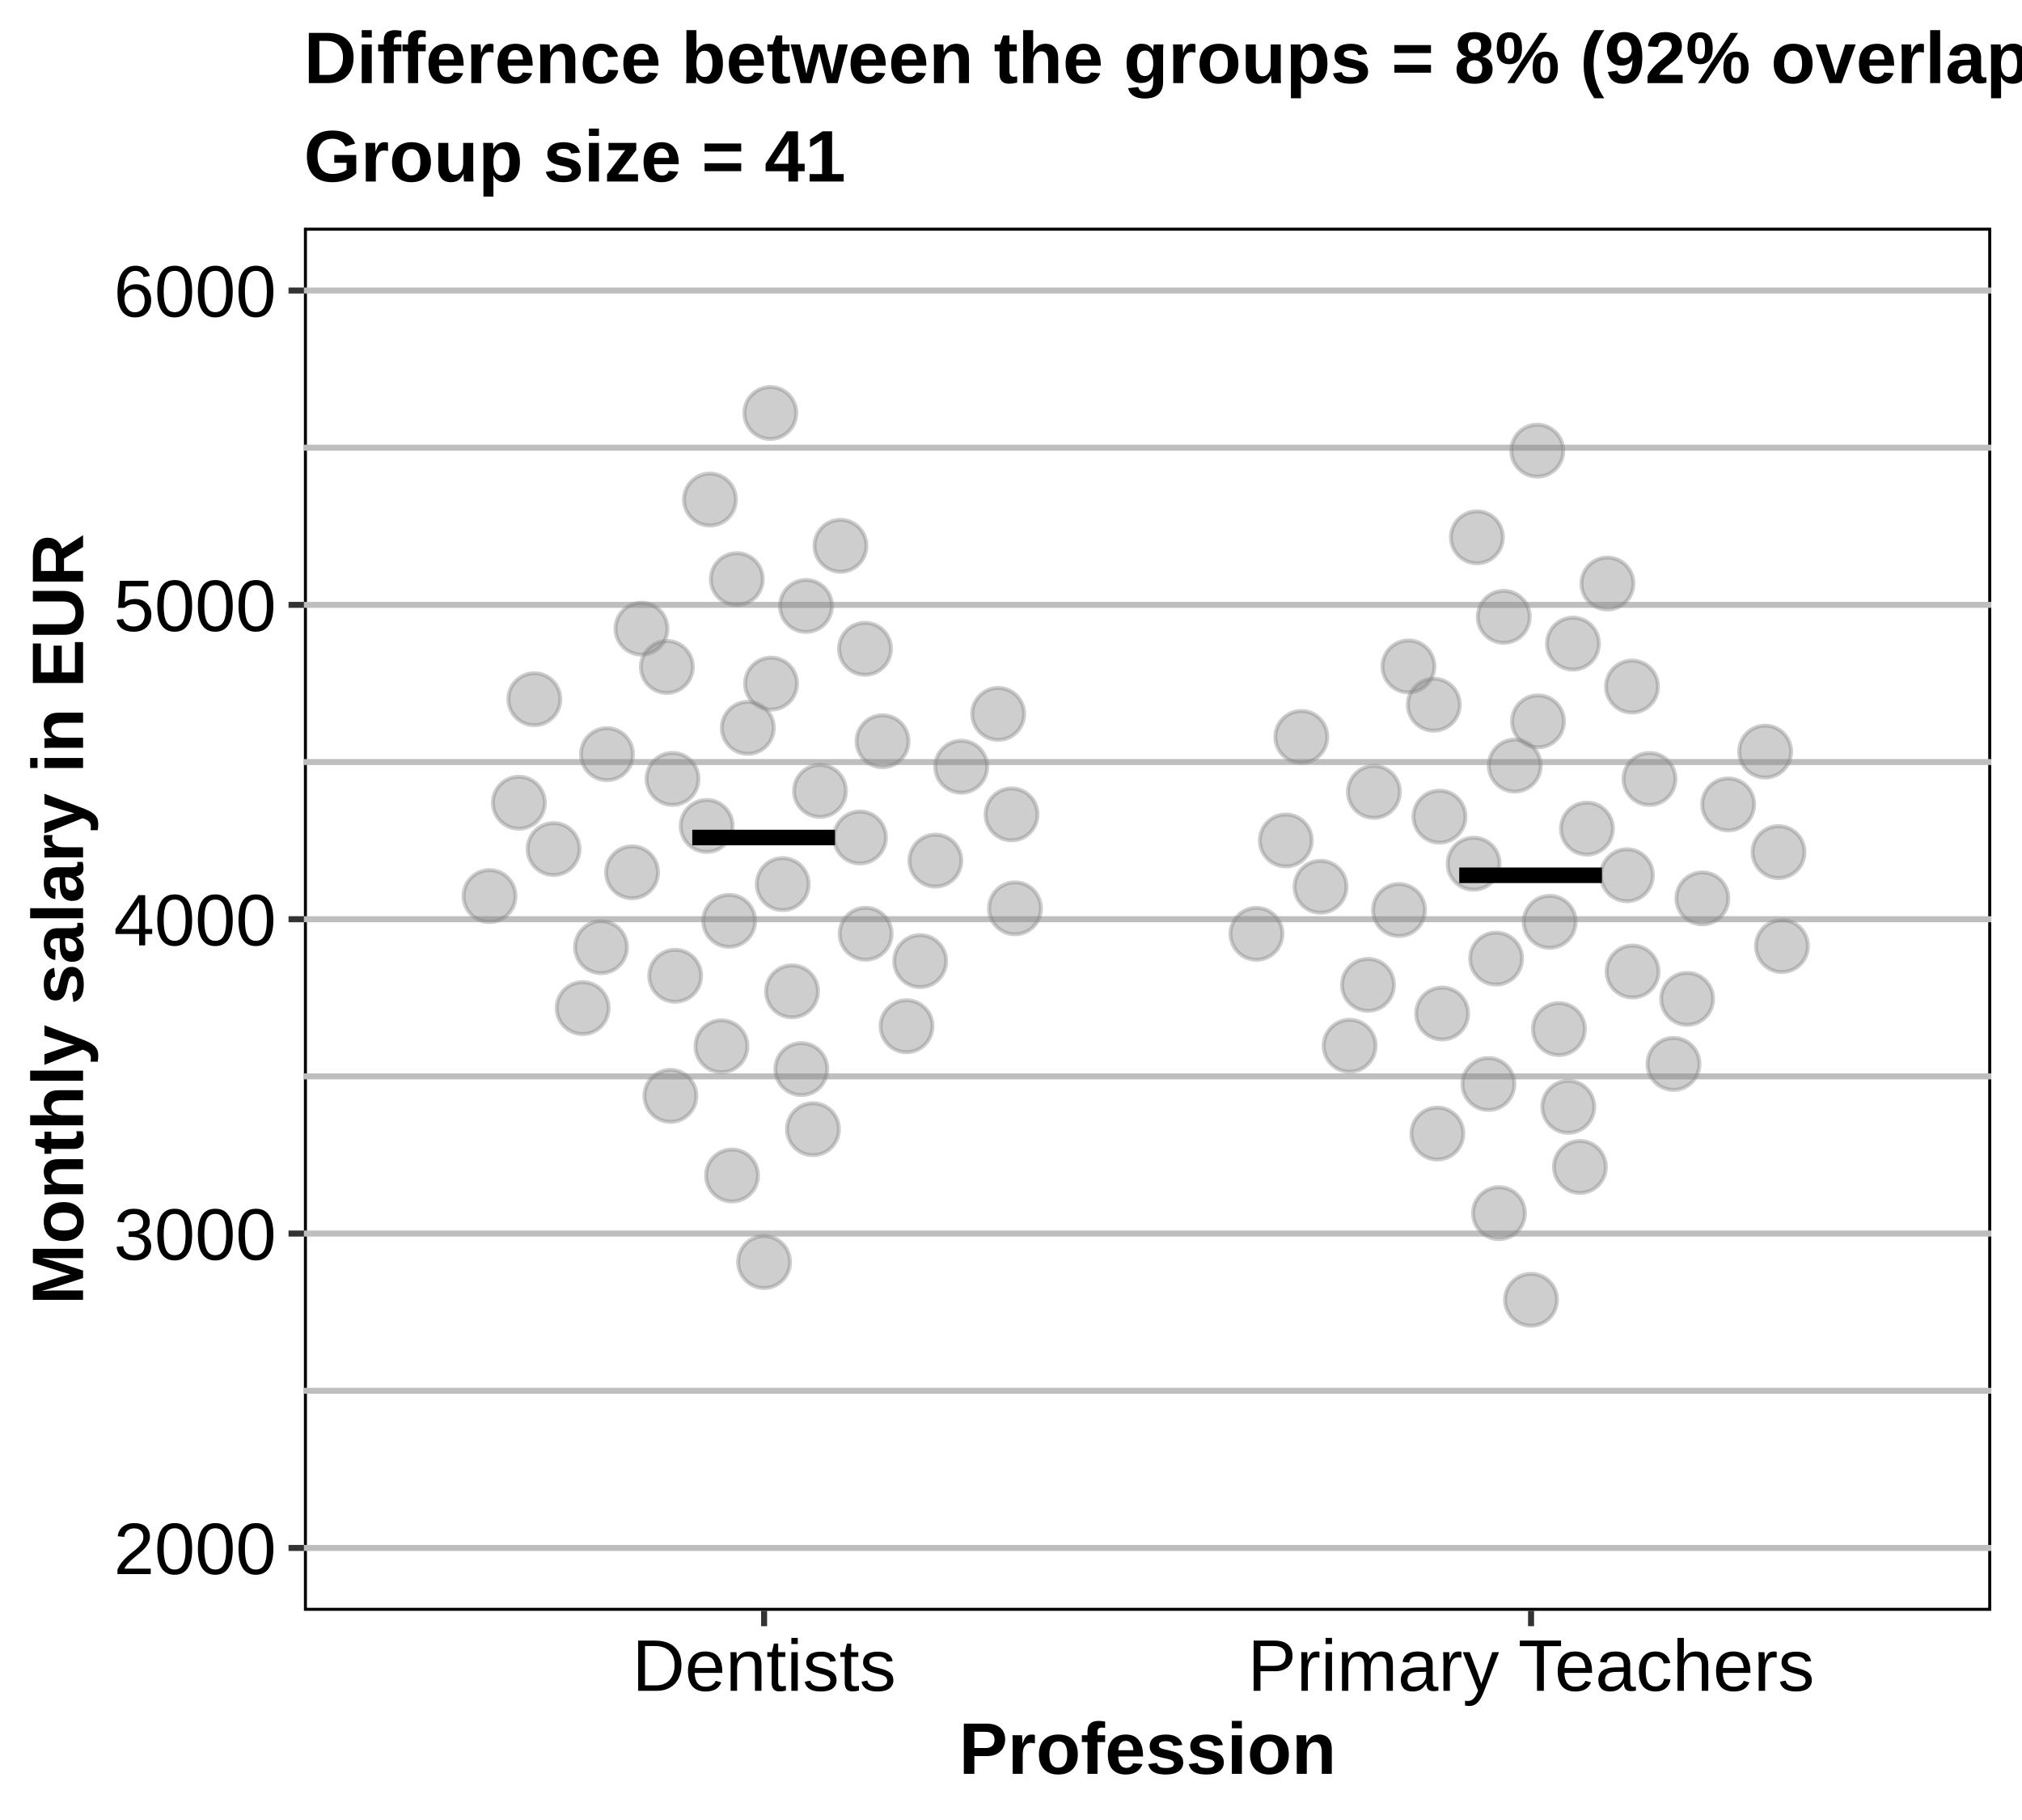
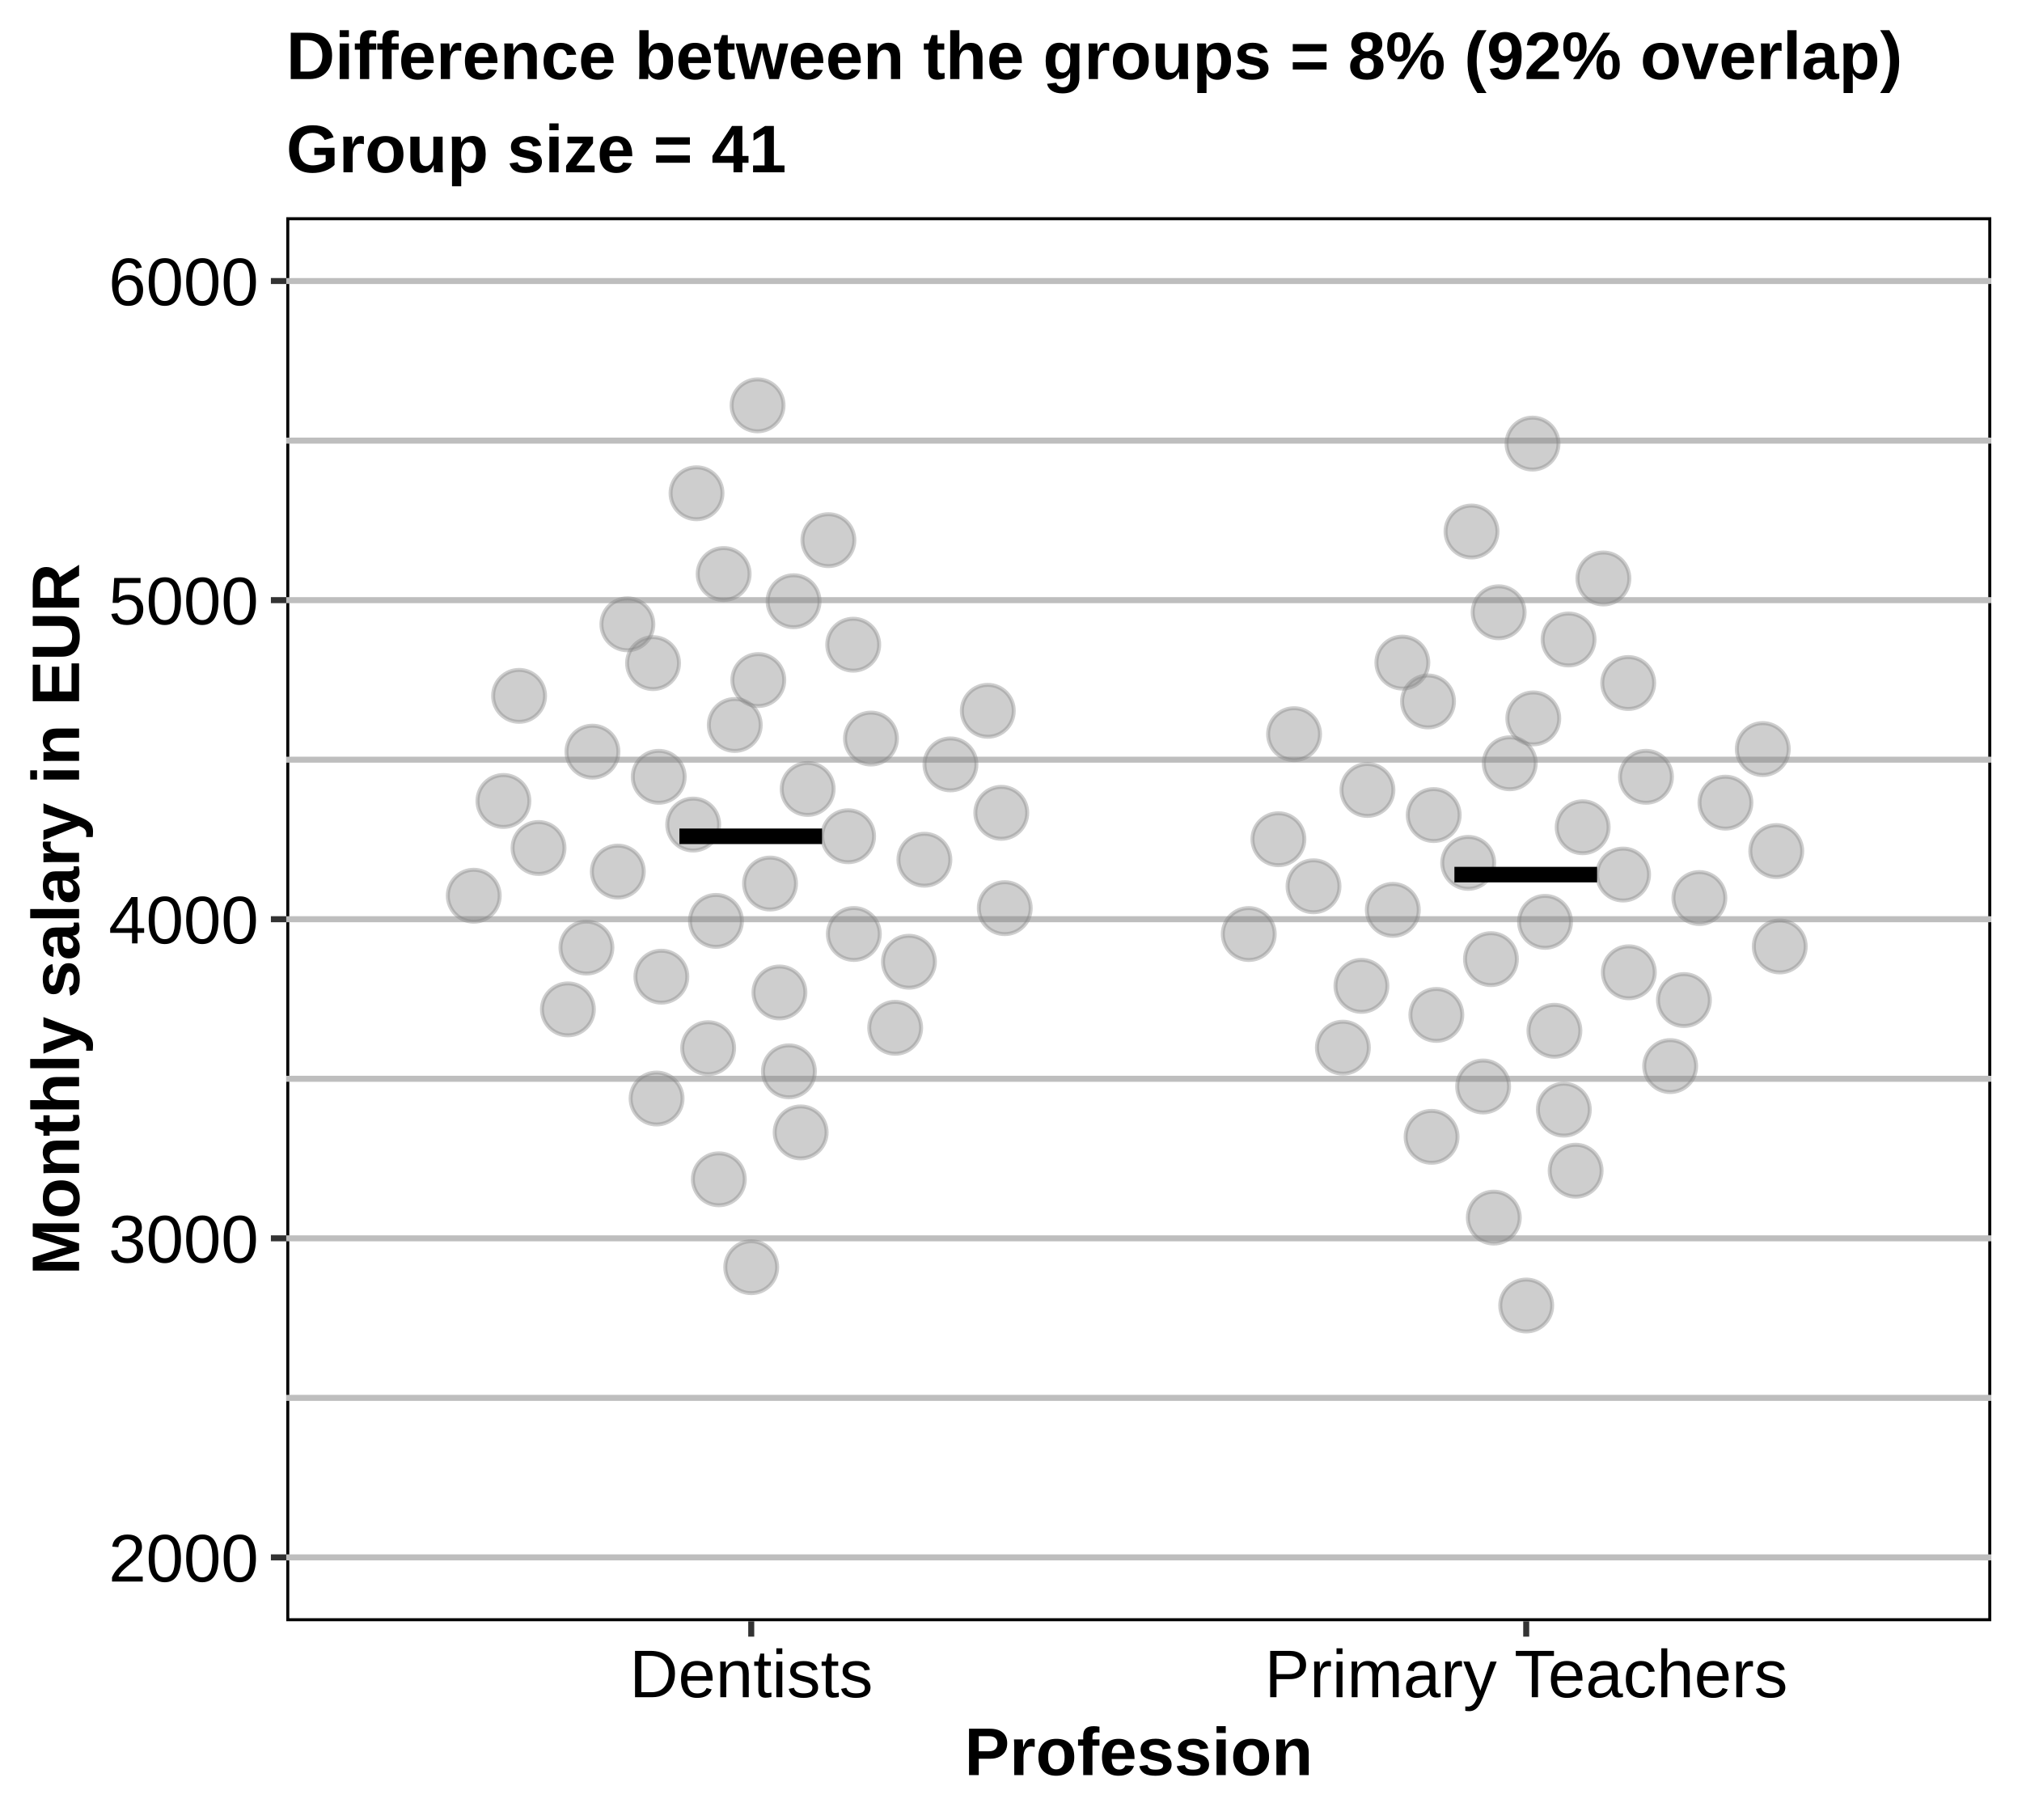
<svg xmlns="http://www.w3.org/2000/svg" class="svglite" width="360.00pt" height="324.00pt" viewBox="0 0 360.00 324.00">
  <defs>
    <style type="text/css">
    .svglite line, .svglite polyline, .svglite polygon, .svglite path, .svglite rect, .svglite circle {
      fill: none;
      stroke: #000000;
      stroke-linecap: round;
      stroke-linejoin: round;
      stroke-miterlimit: 10.00;
    }
    .svglite text {
      white-space: pre;
    }
  </style>
  </defs>
  <rect width="100%" height="100%" style="stroke: none; fill: #FFFFFF;" />
  <defs>
    <clipPath id="cpMC4wMHwzNjAuMDB8MC4wMHwzMjQuMDA=">
      <rect x="0.00" y="0.00" width="360.00" height="324.00" />
    </clipPath>
  </defs>
  <g clip-path="url(#cpMC4wMHwzNjAuMDB8MC4wMHwzMjQuMDA=)">
    <rect x="0.00" y="0.00" width="360.00" height="324.00" style="stroke-width: 1.07; stroke: #FFFFFF; fill: #FFFFFF;" />
  </g>
  <defs>
-     <clipPath id="cpNTQuMTF8MzU0LjUyfDQwLjUzfDI4Ni43Ng==">
-       <rect x="54.11" y="40.53" width="300.41" height="246.23" />
+     <clipPath id="cpNTAuOTd8MzU0LjUyfDM4LjY3fDI4OC42Mg==">
+       <rect x="50.97" y="38.67" width="303.56" height="249.94" />
    </clipPath>
  </defs>
-   <g clip-path="url(#cpNTQuMTF8MzU0LjUyfDQwLjUzfDI4Ni43Ng==)">
-     <rect x="54.11" y="40.53" width="300.41" height="246.23" style="stroke-width: 1.07; fill: #FFFFFF;" />
-     <polyline points="54.11,247.59 354.52,247.59 " style="stroke-width: 1.07; stroke: #BEBEBE; stroke-linecap: butt;" />
-     <polyline points="54.11,191.62 354.52,191.62 " style="stroke-width: 1.07; stroke: #BEBEBE; stroke-linecap: butt;" />
-     <polyline points="54.11,135.66 354.52,135.66 " style="stroke-width: 1.07; stroke: #BEBEBE; stroke-linecap: butt;" />
-     <polyline points="54.11,79.70 354.52,79.70 " style="stroke-width: 1.07; stroke: #BEBEBE; stroke-linecap: butt;" />
-     <polyline points="54.11,275.57 354.52,275.57 " style="stroke-width: 1.07; stroke: #BEBEBE; stroke-linecap: butt;" />
-     <polyline points="54.11,219.60 354.52,219.60 " style="stroke-width: 1.07; stroke: #BEBEBE; stroke-linecap: butt;" />
-     <polyline points="54.11,163.64 354.52,163.64 " style="stroke-width: 1.07; stroke: #BEBEBE; stroke-linecap: butt;" />
-     <polyline points="54.11,107.68 354.52,107.68 " style="stroke-width: 1.07; stroke: #BEBEBE; stroke-linecap: butt;" />
-     <polyline points="54.11,51.72 354.52,51.72 " style="stroke-width: 1.07; stroke: #BEBEBE; stroke-linecap: butt;" />
-     <circle cx="136.04" cy="224.67" r="4.62" style="stroke-width: 0.71; stroke: #848484; stroke-opacity: 0.40; fill: #848484; fill-opacity: 0.40;" />
-     <circle cx="130.33" cy="209.26" r="4.62" style="stroke-width: 0.71; stroke: #848484; stroke-opacity: 0.40; fill: #848484; fill-opacity: 0.40;" />
-     <circle cx="144.74" cy="201.02" r="4.62" style="stroke-width: 0.71; stroke: #848484; stroke-opacity: 0.40; fill: #848484; fill-opacity: 0.40;" />
-     <circle cx="119.36" cy="195.09" r="4.62" style="stroke-width: 0.71; stroke: #848484; stroke-opacity: 0.40; fill: #848484; fill-opacity: 0.40;" />
-     <circle cx="142.67" cy="190.32" r="4.62" style="stroke-width: 0.71; stroke: #848484; stroke-opacity: 0.40; fill: #848484; fill-opacity: 0.40;" />
-     <circle cx="128.45" cy="186.26" r="4.62" style="stroke-width: 0.71; stroke: #848484; stroke-opacity: 0.40; fill: #848484; fill-opacity: 0.40;" />
-     <circle cx="161.40" cy="182.69" r="4.62" style="stroke-width: 0.71; stroke: #848484; stroke-opacity: 0.40; fill: #848484; fill-opacity: 0.40;" />
-     <circle cx="103.74" cy="179.46" r="4.62" style="stroke-width: 0.71; stroke: #848484; stroke-opacity: 0.40; fill: #848484; fill-opacity: 0.40;" />
-     <circle cx="141.01" cy="176.48" r="4.62" style="stroke-width: 0.71; stroke: #848484; stroke-opacity: 0.40; fill: #848484; fill-opacity: 0.40;" />
-     <circle cx="120.21" cy="173.71" r="4.62" style="stroke-width: 0.71; stroke: #848484; stroke-opacity: 0.40; fill: #848484; fill-opacity: 0.40;" />
-     <circle cx="163.83" cy="171.10" r="4.62" style="stroke-width: 0.71; stroke: #848484; stroke-opacity: 0.40; fill: #848484; fill-opacity: 0.40;" />
-     <circle cx="107.01" cy="168.62" r="4.62" style="stroke-width: 0.71; stroke: #848484; stroke-opacity: 0.40; fill: #848484; fill-opacity: 0.40;" />
-     <circle cx="154.12" cy="166.23" r="4.62" style="stroke-width: 0.71; stroke: #848484; stroke-opacity: 0.40; fill: #848484; fill-opacity: 0.40;" />
-     <circle cx="129.82" cy="163.93" r="4.62" style="stroke-width: 0.71; stroke: #848484; stroke-opacity: 0.40; fill: #848484; fill-opacity: 0.40;" />
-     <circle cx="180.71" cy="161.70" r="4.62" style="stroke-width: 0.71; stroke: #848484; stroke-opacity: 0.40; fill: #848484; fill-opacity: 0.40;" />
-     <circle cx="87.15" cy="159.52" r="4.62" style="stroke-width: 0.71; stroke: #848484; stroke-opacity: 0.40; fill: #848484; fill-opacity: 0.40;" />
-     <circle cx="139.36" cy="157.39" r="4.62" style="stroke-width: 0.71; stroke: #848484; stroke-opacity: 0.40; fill: #848484; fill-opacity: 0.40;" />
-     <circle cx="112.53" cy="155.29" r="4.62" style="stroke-width: 0.71; stroke: #848484; stroke-opacity: 0.40; fill: #848484; fill-opacity: 0.40;" />
-     <circle cx="166.54" cy="153.21" r="4.62" style="stroke-width: 0.71; stroke: #848484; stroke-opacity: 0.40; fill: #848484; fill-opacity: 0.40;" />
-     <circle cx="98.56" cy="151.15" r="4.62" style="stroke-width: 0.71; stroke: #848484; stroke-opacity: 0.40; fill: #848484; fill-opacity: 0.40;" />
-     <circle cx="153.11" cy="149.09" r="4.62" style="stroke-width: 0.71; stroke: #848484; stroke-opacity: 0.40; fill: #848484; fill-opacity: 0.40;" />
-     <circle cx="125.82" cy="147.04" r="4.62" style="stroke-width: 0.71; stroke: #848484; stroke-opacity: 0.40; fill: #848484; fill-opacity: 0.40;" />
-     <circle cx="180.10" cy="144.98" r="4.62" style="stroke-width: 0.71; stroke: #848484; stroke-opacity: 0.40; fill: #848484; fill-opacity: 0.40;" />
-     <circle cx="92.38" cy="142.90" r="4.62" style="stroke-width: 0.71; stroke: #848484; stroke-opacity: 0.40; fill: #848484; fill-opacity: 0.40;" />
-     <circle cx="145.99" cy="140.80" r="4.62" style="stroke-width: 0.71; stroke: #848484; stroke-opacity: 0.40; fill: #848484; fill-opacity: 0.40;" />
-     <circle cx="119.74" cy="138.66" r="4.62" style="stroke-width: 0.71; stroke: #848484; stroke-opacity: 0.40; fill: #848484; fill-opacity: 0.40;" />
-     <circle cx="171.14" cy="136.49" r="4.62" style="stroke-width: 0.71; stroke: #848484; stroke-opacity: 0.40; fill: #848484; fill-opacity: 0.40;" />
-     <circle cx="108.06" cy="134.26" r="4.62" style="stroke-width: 0.71; stroke: #848484; stroke-opacity: 0.40; fill: #848484; fill-opacity: 0.40;" />
-     <circle cx="157.13" cy="131.96" r="4.62" style="stroke-width: 0.71; stroke: #848484; stroke-opacity: 0.40; fill: #848484; fill-opacity: 0.40;" />
-     <circle cx="133.14" cy="129.57" r="4.62" style="stroke-width: 0.71; stroke: #848484; stroke-opacity: 0.40; fill: #848484; fill-opacity: 0.40;" />
-     <circle cx="177.72" cy="127.09" r="4.62" style="stroke-width: 0.71; stroke: #848484; stroke-opacity: 0.40; fill: #848484; fill-opacity: 0.40;" />
-     <circle cx="95.14" cy="124.47" r="4.62" style="stroke-width: 0.71; stroke: #848484; stroke-opacity: 0.40; fill: #848484; fill-opacity: 0.40;" />
-     <circle cx="137.28" cy="121.70" r="4.62" style="stroke-width: 0.71; stroke: #848484; stroke-opacity: 0.40; fill: #848484; fill-opacity: 0.40;" />
-     <circle cx="118.73" cy="118.73" r="4.62" style="stroke-width: 0.71; stroke: #848484; stroke-opacity: 0.40; fill: #848484; fill-opacity: 0.40;" />
-     <circle cx="154.01" cy="115.50" r="4.62" style="stroke-width: 0.71; stroke: #848484; stroke-opacity: 0.40; fill: #848484; fill-opacity: 0.40;" />
-     <circle cx="114.21" cy="111.92" r="4.62" style="stroke-width: 0.71; stroke: #848484; stroke-opacity: 0.40; fill: #848484; fill-opacity: 0.40;" />
-     <circle cx="143.50" cy="107.87" r="4.62" style="stroke-width: 0.71; stroke: #848484; stroke-opacity: 0.40; fill: #848484; fill-opacity: 0.40;" />
-     <circle cx="131.18" cy="103.10" r="4.62" style="stroke-width: 0.71; stroke: #848484; stroke-opacity: 0.40; fill: #848484; fill-opacity: 0.40;" />
-     <circle cx="149.64" cy="97.16" r="4.62" style="stroke-width: 0.71; stroke: #848484; stroke-opacity: 0.40; fill: #848484; fill-opacity: 0.40;" />
-     <circle cx="126.40" cy="88.93" r="4.62" style="stroke-width: 0.71; stroke: #848484; stroke-opacity: 0.40; fill: #848484; fill-opacity: 0.40;" />
-     <circle cx="137.15" cy="73.52" r="4.62" style="stroke-width: 0.71; stroke: #848484; stroke-opacity: 0.40; fill: #848484; fill-opacity: 0.40;" />
-     <circle cx="272.59" cy="231.39" r="4.62" style="stroke-width: 0.71; stroke: #848484; stroke-opacity: 0.40; fill: #848484; fill-opacity: 0.40;" />
-     <circle cx="266.88" cy="215.97" r="4.62" style="stroke-width: 0.71; stroke: #848484; stroke-opacity: 0.40; fill: #848484; fill-opacity: 0.40;" />
-     <circle cx="281.29" cy="207.74" r="4.62" style="stroke-width: 0.71; stroke: #848484; stroke-opacity: 0.40; fill: #848484; fill-opacity: 0.40;" />
-     <circle cx="255.91" cy="201.80" r="4.62" style="stroke-width: 0.71; stroke: #848484; stroke-opacity: 0.40; fill: #848484; fill-opacity: 0.40;" />
-     <circle cx="279.22" cy="197.04" r="4.62" style="stroke-width: 0.71; stroke: #848484; stroke-opacity: 0.40; fill: #848484; fill-opacity: 0.40;" />
-     <circle cx="265.00" cy="192.98" r="4.62" style="stroke-width: 0.71; stroke: #848484; stroke-opacity: 0.40; fill: #848484; fill-opacity: 0.40;" />
-     <circle cx="297.95" cy="189.40" r="4.62" style="stroke-width: 0.71; stroke: #848484; stroke-opacity: 0.40; fill: #848484; fill-opacity: 0.40;" />
-     <circle cx="240.29" cy="186.17" r="4.62" style="stroke-width: 0.71; stroke: #848484; stroke-opacity: 0.40; fill: #848484; fill-opacity: 0.40;" />
-     <circle cx="277.55" cy="183.20" r="4.62" style="stroke-width: 0.71; stroke: #848484; stroke-opacity: 0.40; fill: #848484; fill-opacity: 0.40;" />
-     <circle cx="256.76" cy="180.43" r="4.62" style="stroke-width: 0.71; stroke: #848484; stroke-opacity: 0.40; fill: #848484; fill-opacity: 0.40;" />
-     <circle cx="300.38" cy="177.82" r="4.62" style="stroke-width: 0.71; stroke: #848484; stroke-opacity: 0.40; fill: #848484; fill-opacity: 0.40;" />
-     <circle cx="243.56" cy="175.33" r="4.62" style="stroke-width: 0.71; stroke: #848484; stroke-opacity: 0.40; fill: #848484; fill-opacity: 0.40;" />
-     <circle cx="290.67" cy="172.95" r="4.62" style="stroke-width: 0.71; stroke: #848484; stroke-opacity: 0.40; fill: #848484; fill-opacity: 0.40;" />
-     <circle cx="266.37" cy="170.65" r="4.62" style="stroke-width: 0.71; stroke: #848484; stroke-opacity: 0.40; fill: #848484; fill-opacity: 0.40;" />
-     <circle cx="317.26" cy="168.42" r="4.62" style="stroke-width: 0.71; stroke: #848484; stroke-opacity: 0.40; fill: #848484; fill-opacity: 0.40;" />
-     <circle cx="223.70" cy="166.24" r="4.62" style="stroke-width: 0.71; stroke: #848484; stroke-opacity: 0.40; fill: #848484; fill-opacity: 0.40;" />
-     <circle cx="275.91" cy="164.10" r="4.62" style="stroke-width: 0.71; stroke: #848484; stroke-opacity: 0.40; fill: #848484; fill-opacity: 0.40;" />
-     <circle cx="249.08" cy="162.00" r="4.62" style="stroke-width: 0.71; stroke: #848484; stroke-opacity: 0.40; fill: #848484; fill-opacity: 0.40;" />
-     <circle cx="303.09" cy="159.93" r="4.62" style="stroke-width: 0.71; stroke: #848484; stroke-opacity: 0.40; fill: #848484; fill-opacity: 0.40;" />
-     <circle cx="235.11" cy="157.86" r="4.62" style="stroke-width: 0.71; stroke: #848484; stroke-opacity: 0.40; fill: #848484; fill-opacity: 0.40;" />
-     <circle cx="289.66" cy="155.81" r="4.62" style="stroke-width: 0.71; stroke: #848484; stroke-opacity: 0.40; fill: #848484; fill-opacity: 0.40;" />
-     <circle cx="262.37" cy="153.76" r="4.62" style="stroke-width: 0.71; stroke: #848484; stroke-opacity: 0.40; fill: #848484; fill-opacity: 0.40;" />
-     <circle cx="316.65" cy="151.69" r="4.62" style="stroke-width: 0.71; stroke: #848484; stroke-opacity: 0.40; fill: #848484; fill-opacity: 0.40;" />
-     <circle cx="228.93" cy="149.62" r="4.62" style="stroke-width: 0.71; stroke: #848484; stroke-opacity: 0.40; fill: #848484; fill-opacity: 0.40;" />
-     <circle cx="282.54" cy="147.51" r="4.62" style="stroke-width: 0.71; stroke: #848484; stroke-opacity: 0.40; fill: #848484; fill-opacity: 0.40;" />
-     <circle cx="256.29" cy="145.38" r="4.62" style="stroke-width: 0.71; stroke: #848484; stroke-opacity: 0.40; fill: #848484; fill-opacity: 0.40;" />
-     <circle cx="307.69" cy="143.20" r="4.62" style="stroke-width: 0.71; stroke: #848484; stroke-opacity: 0.40; fill: #848484; fill-opacity: 0.40;" />
-     <circle cx="244.61" cy="140.97" r="4.62" style="stroke-width: 0.71; stroke: #848484; stroke-opacity: 0.40; fill: #848484; fill-opacity: 0.40;" />
-     <circle cx="293.68" cy="138.67" r="4.62" style="stroke-width: 0.71; stroke: #848484; stroke-opacity: 0.40; fill: #848484; fill-opacity: 0.40;" />
-     <circle cx="269.69" cy="136.29" r="4.62" style="stroke-width: 0.71; stroke: #848484; stroke-opacity: 0.40; fill: #848484; fill-opacity: 0.40;" />
-     <circle cx="314.27" cy="133.80" r="4.62" style="stroke-width: 0.71; stroke: #848484; stroke-opacity: 0.40; fill: #848484; fill-opacity: 0.40;" />
-     <circle cx="231.69" cy="131.19" r="4.62" style="stroke-width: 0.71; stroke: #848484; stroke-opacity: 0.40; fill: #848484; fill-opacity: 0.40;" />
-     <circle cx="273.83" cy="128.42" r="4.62" style="stroke-width: 0.71; stroke: #848484; stroke-opacity: 0.40; fill: #848484; fill-opacity: 0.40;" />
-     <circle cx="255.28" cy="125.45" r="4.62" style="stroke-width: 0.71; stroke: #848484; stroke-opacity: 0.40; fill: #848484; fill-opacity: 0.40;" />
-     <circle cx="290.56" cy="122.22" r="4.62" style="stroke-width: 0.71; stroke: #848484; stroke-opacity: 0.40; fill: #848484; fill-opacity: 0.40;" />
-     <circle cx="250.76" cy="118.64" r="4.62" style="stroke-width: 0.71; stroke: #848484; stroke-opacity: 0.40; fill: #848484; fill-opacity: 0.40;" />
-     <circle cx="280.05" cy="114.58" r="4.62" style="stroke-width: 0.71; stroke: #848484; stroke-opacity: 0.40; fill: #848484; fill-opacity: 0.40;" />
-     <circle cx="267.73" cy="109.81" r="4.62" style="stroke-width: 0.71; stroke: #848484; stroke-opacity: 0.40; fill: #848484; fill-opacity: 0.40;" />
-     <circle cx="286.19" cy="103.88" r="4.62" style="stroke-width: 0.71; stroke: #848484; stroke-opacity: 0.40; fill: #848484; fill-opacity: 0.40;" />
-     <circle cx="262.95" cy="95.65" r="4.62" style="stroke-width: 0.71; stroke: #848484; stroke-opacity: 0.40; fill: #848484; fill-opacity: 0.40;" />
-     <circle cx="273.70" cy="80.23" r="4.62" style="stroke-width: 0.71; stroke: #848484; stroke-opacity: 0.40; fill: #848484; fill-opacity: 0.40;" />
-     <text x="136.04" y="141.81" text-anchor="middle" style="font-size: 43.62px; font-family: &quot;Arial&quot;;" textLength="24.26px" lengthAdjust="spacingAndGlyphs">_</text>
-     <text x="272.59" y="148.53" text-anchor="middle" style="font-size: 43.62px; font-family: &quot;Arial&quot;;" textLength="24.26px" lengthAdjust="spacingAndGlyphs">_</text>
+   <g clip-path="url(#cpNTAuOTd8MzU0LjUyfDM4LjY3fDI4OC42Mg==)">
+     <rect x="50.97" y="38.67" width="303.56" height="249.94" style="stroke-width: 1.07; fill: #FFFFFF;" />
+     <polyline points="50.97,248.85 354.52,248.85 " style="stroke-width: 1.07; stroke: #BEBEBE; stroke-linecap: butt;" />
+     <polyline points="50.97,192.05 354.52,192.05 " style="stroke-width: 1.07; stroke: #BEBEBE; stroke-linecap: butt;" />
+     <polyline points="50.97,135.24 354.52,135.24 " style="stroke-width: 1.07; stroke: #BEBEBE; stroke-linecap: butt;" />
+     <polyline points="50.97,78.44 354.52,78.44 " style="stroke-width: 1.07; stroke: #BEBEBE; stroke-linecap: butt;" />
+     <polyline points="50.97,277.25 354.52,277.25 " style="stroke-width: 1.07; stroke: #BEBEBE; stroke-linecap: butt;" />
+     <polyline points="50.97,220.45 354.52,220.45 " style="stroke-width: 1.07; stroke: #BEBEBE; stroke-linecap: butt;" />
+     <polyline points="50.97,163.64 354.52,163.64 " style="stroke-width: 1.07; stroke: #BEBEBE; stroke-linecap: butt;" />
+     <polyline points="50.97,106.84 354.52,106.84 " style="stroke-width: 1.07; stroke: #BEBEBE; stroke-linecap: butt;" />
+     <polyline points="50.97,50.03 354.52,50.03 " style="stroke-width: 1.07; stroke: #BEBEBE; stroke-linecap: butt;" />
+     <circle cx="133.75" cy="225.59" r="4.62" style="stroke-width: 0.71; stroke: #848484; stroke-opacity: 0.40; fill: #848484; fill-opacity: 0.40;" />
+     <circle cx="127.98" cy="209.94" r="4.62" style="stroke-width: 0.71; stroke: #848484; stroke-opacity: 0.40; fill: #848484; fill-opacity: 0.40;" />
+     <circle cx="142.55" cy="201.59" r="4.62" style="stroke-width: 0.71; stroke: #848484; stroke-opacity: 0.40; fill: #848484; fill-opacity: 0.40;" />
+     <circle cx="116.90" cy="195.56" r="4.62" style="stroke-width: 0.71; stroke: #848484; stroke-opacity: 0.40; fill: #848484; fill-opacity: 0.40;" />
+     <circle cx="140.46" cy="190.72" r="4.62" style="stroke-width: 0.71; stroke: #848484; stroke-opacity: 0.40; fill: #848484; fill-opacity: 0.40;" />
+     <circle cx="126.08" cy="186.60" r="4.62" style="stroke-width: 0.71; stroke: #848484; stroke-opacity: 0.40; fill: #848484; fill-opacity: 0.40;" />
+     <circle cx="159.38" cy="182.97" r="4.62" style="stroke-width: 0.71; stroke: #848484; stroke-opacity: 0.40; fill: #848484; fill-opacity: 0.40;" />
+     <circle cx="101.11" cy="179.69" r="4.62" style="stroke-width: 0.71; stroke: #848484; stroke-opacity: 0.40; fill: #848484; fill-opacity: 0.40;" />
+     <circle cx="138.77" cy="176.68" r="4.62" style="stroke-width: 0.71; stroke: #848484; stroke-opacity: 0.40; fill: #848484; fill-opacity: 0.40;" />
+     <circle cx="117.75" cy="173.87" r="4.62" style="stroke-width: 0.71; stroke: #848484; stroke-opacity: 0.40; fill: #848484; fill-opacity: 0.40;" />
+     <circle cx="161.83" cy="171.21" r="4.62" style="stroke-width: 0.71; stroke: #848484; stroke-opacity: 0.40; fill: #848484; fill-opacity: 0.40;" />
+     <circle cx="104.41" cy="168.69" r="4.62" style="stroke-width: 0.71; stroke: #848484; stroke-opacity: 0.40; fill: #848484; fill-opacity: 0.40;" />
+     <circle cx="152.02" cy="166.27" r="4.62" style="stroke-width: 0.71; stroke: #848484; stroke-opacity: 0.40; fill: #848484; fill-opacity: 0.40;" />
+     <circle cx="127.47" cy="163.94" r="4.62" style="stroke-width: 0.71; stroke: #848484; stroke-opacity: 0.40; fill: #848484; fill-opacity: 0.40;" />
+     <circle cx="178.89" cy="161.67" r="4.62" style="stroke-width: 0.71; stroke: #848484; stroke-opacity: 0.40; fill: #848484; fill-opacity: 0.40;" />
+     <circle cx="84.35" cy="159.46" r="4.62" style="stroke-width: 0.71; stroke: #848484; stroke-opacity: 0.40; fill: #848484; fill-opacity: 0.40;" />
+     <circle cx="137.10" cy="157.29" r="4.62" style="stroke-width: 0.71; stroke: #848484; stroke-opacity: 0.40; fill: #848484; fill-opacity: 0.40;" />
+     <circle cx="110.00" cy="155.16" r="4.62" style="stroke-width: 0.71; stroke: #848484; stroke-opacity: 0.40; fill: #848484; fill-opacity: 0.40;" />
+     <circle cx="164.58" cy="153.05" r="4.62" style="stroke-width: 0.71; stroke: #848484; stroke-opacity: 0.40; fill: #848484; fill-opacity: 0.40;" />
+     <circle cx="95.88" cy="150.96" r="4.62" style="stroke-width: 0.71; stroke: #848484; stroke-opacity: 0.40; fill: #848484; fill-opacity: 0.40;" />
+     <circle cx="151.00" cy="148.87" r="4.62" style="stroke-width: 0.71; stroke: #848484; stroke-opacity: 0.40; fill: #848484; fill-opacity: 0.40;" />
+     <circle cx="123.42" cy="146.79" r="4.62" style="stroke-width: 0.71; stroke: #848484; stroke-opacity: 0.40; fill: #848484; fill-opacity: 0.40;" />
+     <circle cx="178.27" cy="144.70" r="4.62" style="stroke-width: 0.71; stroke: #848484; stroke-opacity: 0.40; fill: #848484; fill-opacity: 0.40;" />
+     <circle cx="89.63" cy="142.59" r="4.62" style="stroke-width: 0.71; stroke: #848484; stroke-opacity: 0.40; fill: #848484; fill-opacity: 0.40;" />
+     <circle cx="143.80" cy="140.45" r="4.62" style="stroke-width: 0.71; stroke: #848484; stroke-opacity: 0.40; fill: #848484; fill-opacity: 0.40;" />
+     <circle cx="117.28" cy="138.29" r="4.62" style="stroke-width: 0.71; stroke: #848484; stroke-opacity: 0.40; fill: #848484; fill-opacity: 0.40;" />
+     <circle cx="169.22" cy="136.08" r="4.62" style="stroke-width: 0.71; stroke: #848484; stroke-opacity: 0.40; fill: #848484; fill-opacity: 0.40;" />
+     <circle cx="105.48" cy="133.81" r="4.62" style="stroke-width: 0.71; stroke: #848484; stroke-opacity: 0.40; fill: #848484; fill-opacity: 0.40;" />
+     <circle cx="155.07" cy="131.48" r="4.62" style="stroke-width: 0.71; stroke: #848484; stroke-opacity: 0.40; fill: #848484; fill-opacity: 0.40;" />
+     <circle cx="130.82" cy="129.06" r="4.62" style="stroke-width: 0.71; stroke: #848484; stroke-opacity: 0.40; fill: #848484; fill-opacity: 0.40;" />
+     <circle cx="175.87" cy="126.54" r="4.62" style="stroke-width: 0.71; stroke: #848484; stroke-opacity: 0.40; fill: #848484; fill-opacity: 0.40;" />
+     <circle cx="92.42" cy="123.88" r="4.62" style="stroke-width: 0.71; stroke: #848484; stroke-opacity: 0.40; fill: #848484; fill-opacity: 0.40;" />
+     <circle cx="135.01" cy="121.07" r="4.62" style="stroke-width: 0.71; stroke: #848484; stroke-opacity: 0.40; fill: #848484; fill-opacity: 0.40;" />
+     <circle cx="116.27" cy="118.05" r="4.62" style="stroke-width: 0.71; stroke: #848484; stroke-opacity: 0.40; fill: #848484; fill-opacity: 0.40;" />
+     <circle cx="151.91" cy="114.77" r="4.62" style="stroke-width: 0.71; stroke: #848484; stroke-opacity: 0.40; fill: #848484; fill-opacity: 0.40;" />
+     <circle cx="111.70" cy="111.14" r="4.62" style="stroke-width: 0.71; stroke: #848484; stroke-opacity: 0.40; fill: #848484; fill-opacity: 0.40;" />
+     <circle cx="141.29" cy="107.03" r="4.62" style="stroke-width: 0.71; stroke: #848484; stroke-opacity: 0.40; fill: #848484; fill-opacity: 0.40;" />
+     <circle cx="128.84" cy="102.19" r="4.62" style="stroke-width: 0.71; stroke: #848484; stroke-opacity: 0.40; fill: #848484; fill-opacity: 0.40;" />
+     <circle cx="147.49" cy="96.16" r="4.62" style="stroke-width: 0.71; stroke: #848484; stroke-opacity: 0.40; fill: #848484; fill-opacity: 0.40;" />
+     <circle cx="124.01" cy="87.81" r="4.62" style="stroke-width: 0.71; stroke: #848484; stroke-opacity: 0.40; fill: #848484; fill-opacity: 0.40;" />
+     <circle cx="134.88" cy="72.16" r="4.62" style="stroke-width: 0.71; stroke: #848484; stroke-opacity: 0.40; fill: #848484; fill-opacity: 0.40;" />
+     <circle cx="271.73" cy="232.41" r="4.62" style="stroke-width: 0.71; stroke: #848484; stroke-opacity: 0.40; fill: #848484; fill-opacity: 0.40;" />
+     <circle cx="265.96" cy="216.76" r="4.62" style="stroke-width: 0.71; stroke: #848484; stroke-opacity: 0.40; fill: #848484; fill-opacity: 0.40;" />
+     <circle cx="280.53" cy="208.41" r="4.62" style="stroke-width: 0.71; stroke: #848484; stroke-opacity: 0.40; fill: #848484; fill-opacity: 0.40;" />
+     <circle cx="254.88" cy="202.38" r="4.62" style="stroke-width: 0.71; stroke: #848484; stroke-opacity: 0.40; fill: #848484; fill-opacity: 0.40;" />
+     <circle cx="278.43" cy="197.54" r="4.62" style="stroke-width: 0.71; stroke: #848484; stroke-opacity: 0.40; fill: #848484; fill-opacity: 0.40;" />
+     <circle cx="264.06" cy="193.42" r="4.62" style="stroke-width: 0.71; stroke: #848484; stroke-opacity: 0.40; fill: #848484; fill-opacity: 0.40;" />
+     <circle cx="297.36" cy="189.79" r="4.62" style="stroke-width: 0.71; stroke: #848484; stroke-opacity: 0.40; fill: #848484; fill-opacity: 0.40;" />
+     <circle cx="239.09" cy="186.51" r="4.62" style="stroke-width: 0.71; stroke: #848484; stroke-opacity: 0.40; fill: #848484; fill-opacity: 0.40;" />
+     <circle cx="276.75" cy="183.50" r="4.62" style="stroke-width: 0.71; stroke: #848484; stroke-opacity: 0.40; fill: #848484; fill-opacity: 0.40;" />
+     <circle cx="255.73" cy="180.68" r="4.62" style="stroke-width: 0.71; stroke: #848484; stroke-opacity: 0.40; fill: #848484; fill-opacity: 0.40;" />
+     <circle cx="299.81" cy="178.03" r="4.62" style="stroke-width: 0.71; stroke: #848484; stroke-opacity: 0.40; fill: #848484; fill-opacity: 0.40;" />
+     <circle cx="242.39" cy="175.51" r="4.62" style="stroke-width: 0.71; stroke: #848484; stroke-opacity: 0.40; fill: #848484; fill-opacity: 0.40;" />
+     <circle cx="290.00" cy="173.09" r="4.62" style="stroke-width: 0.71; stroke: #848484; stroke-opacity: 0.40; fill: #848484; fill-opacity: 0.40;" />
+     <circle cx="265.45" cy="170.75" r="4.62" style="stroke-width: 0.71; stroke: #848484; stroke-opacity: 0.40; fill: #848484; fill-opacity: 0.40;" />
+     <circle cx="316.87" cy="168.49" r="4.62" style="stroke-width: 0.71; stroke: #848484; stroke-opacity: 0.40; fill: #848484; fill-opacity: 0.40;" />
+     <circle cx="222.33" cy="166.28" r="4.62" style="stroke-width: 0.71; stroke: #848484; stroke-opacity: 0.40; fill: #848484; fill-opacity: 0.40;" />
+     <circle cx="275.08" cy="164.11" r="4.62" style="stroke-width: 0.71; stroke: #848484; stroke-opacity: 0.40; fill: #848484; fill-opacity: 0.40;" />
+     <circle cx="247.98" cy="161.98" r="4.62" style="stroke-width: 0.71; stroke: #848484; stroke-opacity: 0.40; fill: #848484; fill-opacity: 0.40;" />
+     <circle cx="302.56" cy="159.87" r="4.62" style="stroke-width: 0.71; stroke: #848484; stroke-opacity: 0.40; fill: #848484; fill-opacity: 0.40;" />
+     <circle cx="233.86" cy="157.78" r="4.62" style="stroke-width: 0.71; stroke: #848484; stroke-opacity: 0.40; fill: #848484; fill-opacity: 0.40;" />
+     <circle cx="288.98" cy="155.69" r="4.62" style="stroke-width: 0.71; stroke: #848484; stroke-opacity: 0.40; fill: #848484; fill-opacity: 0.40;" />
+     <circle cx="261.40" cy="153.61" r="4.62" style="stroke-width: 0.71; stroke: #848484; stroke-opacity: 0.40; fill: #848484; fill-opacity: 0.40;" />
+     <circle cx="316.25" cy="151.51" r="4.62" style="stroke-width: 0.71; stroke: #848484; stroke-opacity: 0.40; fill: #848484; fill-opacity: 0.40;" />
+     <circle cx="227.61" cy="149.40" r="4.62" style="stroke-width: 0.71; stroke: #848484; stroke-opacity: 0.40; fill: #848484; fill-opacity: 0.40;" />
+     <circle cx="281.78" cy="147.27" r="4.62" style="stroke-width: 0.71; stroke: #848484; stroke-opacity: 0.40; fill: #848484; fill-opacity: 0.40;" />
+     <circle cx="255.26" cy="145.10" r="4.62" style="stroke-width: 0.71; stroke: #848484; stroke-opacity: 0.40; fill: #848484; fill-opacity: 0.40;" />
+     <circle cx="307.20" cy="142.89" r="4.62" style="stroke-width: 0.71; stroke: #848484; stroke-opacity: 0.40; fill: #848484; fill-opacity: 0.40;" />
+     <circle cx="243.46" cy="140.63" r="4.62" style="stroke-width: 0.71; stroke: #848484; stroke-opacity: 0.40; fill: #848484; fill-opacity: 0.40;" />
+     <circle cx="293.05" cy="138.29" r="4.62" style="stroke-width: 0.71; stroke: #848484; stroke-opacity: 0.40; fill: #848484; fill-opacity: 0.40;" />
+     <circle cx="268.80" cy="135.88" r="4.62" style="stroke-width: 0.71; stroke: #848484; stroke-opacity: 0.40; fill: #848484; fill-opacity: 0.40;" />
+     <circle cx="313.85" cy="133.35" r="4.62" style="stroke-width: 0.71; stroke: #848484; stroke-opacity: 0.40; fill: #848484; fill-opacity: 0.40;" />
+     <circle cx="230.40" cy="130.70" r="4.62" style="stroke-width: 0.71; stroke: #848484; stroke-opacity: 0.40; fill: #848484; fill-opacity: 0.40;" />
+     <circle cx="272.99" cy="127.89" r="4.62" style="stroke-width: 0.71; stroke: #848484; stroke-opacity: 0.40; fill: #848484; fill-opacity: 0.40;" />
+     <circle cx="254.25" cy="124.87" r="4.62" style="stroke-width: 0.71; stroke: #848484; stroke-opacity: 0.40; fill: #848484; fill-opacity: 0.40;" />
+     <circle cx="289.89" cy="121.59" r="4.62" style="stroke-width: 0.71; stroke: #848484; stroke-opacity: 0.40; fill: #848484; fill-opacity: 0.40;" />
+     <circle cx="249.68" cy="117.96" r="4.62" style="stroke-width: 0.71; stroke: #848484; stroke-opacity: 0.40; fill: #848484; fill-opacity: 0.40;" />
+     <circle cx="279.27" cy="113.84" r="4.62" style="stroke-width: 0.71; stroke: #848484; stroke-opacity: 0.40; fill: #848484; fill-opacity: 0.40;" />
+     <circle cx="266.82" cy="109.00" r="4.62" style="stroke-width: 0.71; stroke: #848484; stroke-opacity: 0.40; fill: #848484; fill-opacity: 0.40;" />
+     <circle cx="285.47" cy="102.98" r="4.62" style="stroke-width: 0.71; stroke: #848484; stroke-opacity: 0.40; fill: #848484; fill-opacity: 0.40;" />
+     <circle cx="261.99" cy="94.62" r="4.62" style="stroke-width: 0.71; stroke: #848484; stroke-opacity: 0.40; fill: #848484; fill-opacity: 0.40;" />
+     <circle cx="272.85" cy="78.97" r="4.62" style="stroke-width: 0.71; stroke: #848484; stroke-opacity: 0.40; fill: #848484; fill-opacity: 0.40;" />
+     <text x="133.75" y="141.59" text-anchor="middle" style="font-size: 43.62px; font-family: &quot;Arial&quot;;" textLength="24.26px" lengthAdjust="spacingAndGlyphs">_</text>
+     <text x="271.73" y="148.41" text-anchor="middle" style="font-size: 43.62px; font-family: &quot;Arial&quot;;" textLength="24.26px" lengthAdjust="spacingAndGlyphs">_</text>
  </g>
  <g clip-path="url(#cpMC4wMHwzNjAuMDB8MC4wMHwzMjQuMDA=)">
-     <text x="49.18" y="280.22" text-anchor="end" style="font-size: 13.00px; font-family: &quot;Arial&quot;;" textLength="28.92px" lengthAdjust="spacingAndGlyphs">2000</text>
-     <text x="49.18" y="224.26" text-anchor="end" style="font-size: 13.00px; font-family: &quot;Arial&quot;;" textLength="28.92px" lengthAdjust="spacingAndGlyphs">3000</text>
-     <text x="49.18" y="168.30" text-anchor="end" style="font-size: 13.00px; font-family: &quot;Arial&quot;;" textLength="28.92px" lengthAdjust="spacingAndGlyphs">4000</text>
-     <text x="49.18" y="112.34" text-anchor="end" style="font-size: 13.00px; font-family: &quot;Arial&quot;;" textLength="28.92px" lengthAdjust="spacingAndGlyphs">5000</text>
-     <text x="49.18" y="56.38" text-anchor="end" style="font-size: 13.00px; font-family: &quot;Arial&quot;;" textLength="28.92px" lengthAdjust="spacingAndGlyphs">6000</text>
-     <polyline points="51.37,275.57 54.11,275.57 " style="stroke-width: 1.07; stroke: #333333; stroke-linecap: butt;" />
-     <polyline points="51.37,219.60 54.11,219.60 " style="stroke-width: 1.07; stroke: #333333; stroke-linecap: butt;" />
-     <polyline points="51.37,163.64 54.11,163.64 " style="stroke-width: 1.07; stroke: #333333; stroke-linecap: butt;" />
-     <polyline points="51.37,107.68 54.11,107.68 " style="stroke-width: 1.07; stroke: #333333; stroke-linecap: butt;" />
-     <polyline points="51.37,51.72 54.11,51.72 " style="stroke-width: 1.07; stroke: #333333; stroke-linecap: butt;" />
-     <polyline points="136.04,289.50 136.04,286.76 " style="stroke-width: 1.07; stroke: #333333; stroke-linecap: butt;" />
-     <polyline points="272.59,289.50 272.59,286.76 " style="stroke-width: 1.07; stroke: #333333; stroke-linecap: butt;" />
-     <text x="136.04" y="301.00" text-anchor="middle" style="font-size: 13.00px; font-family: &quot;Arial&quot;;" textLength="46.97px" lengthAdjust="spacingAndGlyphs">Dentists</text>
-     <text x="272.59" y="301.00" text-anchor="middle" style="font-size: 13.00px; font-family: &quot;Arial&quot;;" textLength="100.90px" lengthAdjust="spacingAndGlyphs">Primary Teachers</text>
-     <text x="204.32" y="315.78" text-anchor="middle" style="font-size: 13.00px; font-weight: bold; font-family: &quot;Arial&quot;;" textLength="67.19px" lengthAdjust="spacingAndGlyphs">Profession</text>
-     <text transform="translate(14.79,163.64) rotate(-90)" text-anchor="middle" style="font-size: 13.00px; font-weight: bold; font-family: &quot;Arial&quot;;" textLength="137.27px" lengthAdjust="spacingAndGlyphs">Monthly salary in EUR</text>
-     <text x="54.11" y="32.31" style="font-size: 13.00px; font-weight: bold; font-family: &quot;Arial&quot;;" textLength="96.47px" lengthAdjust="spacingAndGlyphs">Group size = 41</text>
-     <text x="54.11" y="14.79" style="font-size: 13.00px; font-weight: bold; font-family: &quot;Arial&quot;;" textLength="311.75px" lengthAdjust="spacingAndGlyphs">Difference between the groups = 8% (92% overlap)</text>
+     <text x="46.03" y="281.55" text-anchor="end" style="font-size: 12.00px; font-family: &quot;Arial&quot;;" textLength="26.70px" lengthAdjust="spacingAndGlyphs">2000</text>
+     <text x="46.03" y="224.75" text-anchor="end" style="font-size: 12.00px; font-family: &quot;Arial&quot;;" textLength="26.70px" lengthAdjust="spacingAndGlyphs">3000</text>
+     <text x="46.03" y="167.94" text-anchor="end" style="font-size: 12.00px; font-family: &quot;Arial&quot;;" textLength="26.70px" lengthAdjust="spacingAndGlyphs">4000</text>
+     <text x="46.03" y="111.14" text-anchor="end" style="font-size: 12.00px; font-family: &quot;Arial&quot;;" textLength="26.70px" lengthAdjust="spacingAndGlyphs">5000</text>
+     <text x="46.03" y="54.33" text-anchor="end" style="font-size: 12.00px; font-family: &quot;Arial&quot;;" textLength="26.70px" lengthAdjust="spacingAndGlyphs">6000</text>
+     <polyline points="48.23,277.25 50.97,277.25 " style="stroke-width: 1.07; stroke: #333333; stroke-linecap: butt;" />
+     <polyline points="48.23,220.45 50.97,220.45 " style="stroke-width: 1.07; stroke: #333333; stroke-linecap: butt;" />
+     <polyline points="48.23,163.64 50.97,163.64 " style="stroke-width: 1.07; stroke: #333333; stroke-linecap: butt;" />
+     <polyline points="48.23,106.84 50.97,106.84 " style="stroke-width: 1.07; stroke: #333333; stroke-linecap: butt;" />
+     <polyline points="48.23,50.03 50.97,50.03 " style="stroke-width: 1.07; stroke: #333333; stroke-linecap: butt;" />
+     <polyline points="133.75,291.36 133.75,288.62 " style="stroke-width: 1.07; stroke: #333333; stroke-linecap: butt;" />
+     <polyline points="271.73,291.36 271.73,288.62 " style="stroke-width: 1.07; stroke: #333333; stroke-linecap: butt;" />
+     <text x="133.75" y="302.14" text-anchor="middle" style="font-size: 12.00px; font-family: &quot;Arial&quot;;" textLength="43.36px" lengthAdjust="spacingAndGlyphs">Dentists</text>
+     <text x="271.73" y="302.14" text-anchor="middle" style="font-size: 12.00px; font-family: &quot;Arial&quot;;" textLength="93.16px" lengthAdjust="spacingAndGlyphs">Primary Teachers</text>
+     <text x="202.74" y="316.00" text-anchor="middle" style="font-size: 12.00px; font-weight: bold; font-family: &quot;Arial&quot;;" textLength="62.02px" lengthAdjust="spacingAndGlyphs">Profession</text>
+     <text transform="translate(14.08,163.64) rotate(-90)" text-anchor="middle" style="font-size: 12.00px; font-weight: bold; font-family: &quot;Arial&quot;;" textLength="126.71px" lengthAdjust="spacingAndGlyphs">Monthly salary in EUR</text>
+     <text x="50.97" y="30.67" style="font-size: 12.00px; font-weight: bold; font-family: &quot;Arial&quot;;" textLength="89.05px" lengthAdjust="spacingAndGlyphs">Group size = 41</text>
+     <text x="50.97" y="14.08" style="font-size: 12.00px; font-weight: bold; font-family: &quot;Arial&quot;;" textLength="287.77px" lengthAdjust="spacingAndGlyphs">Difference between the groups = 8% (92% overlap)</text>
  </g>
</svg>
